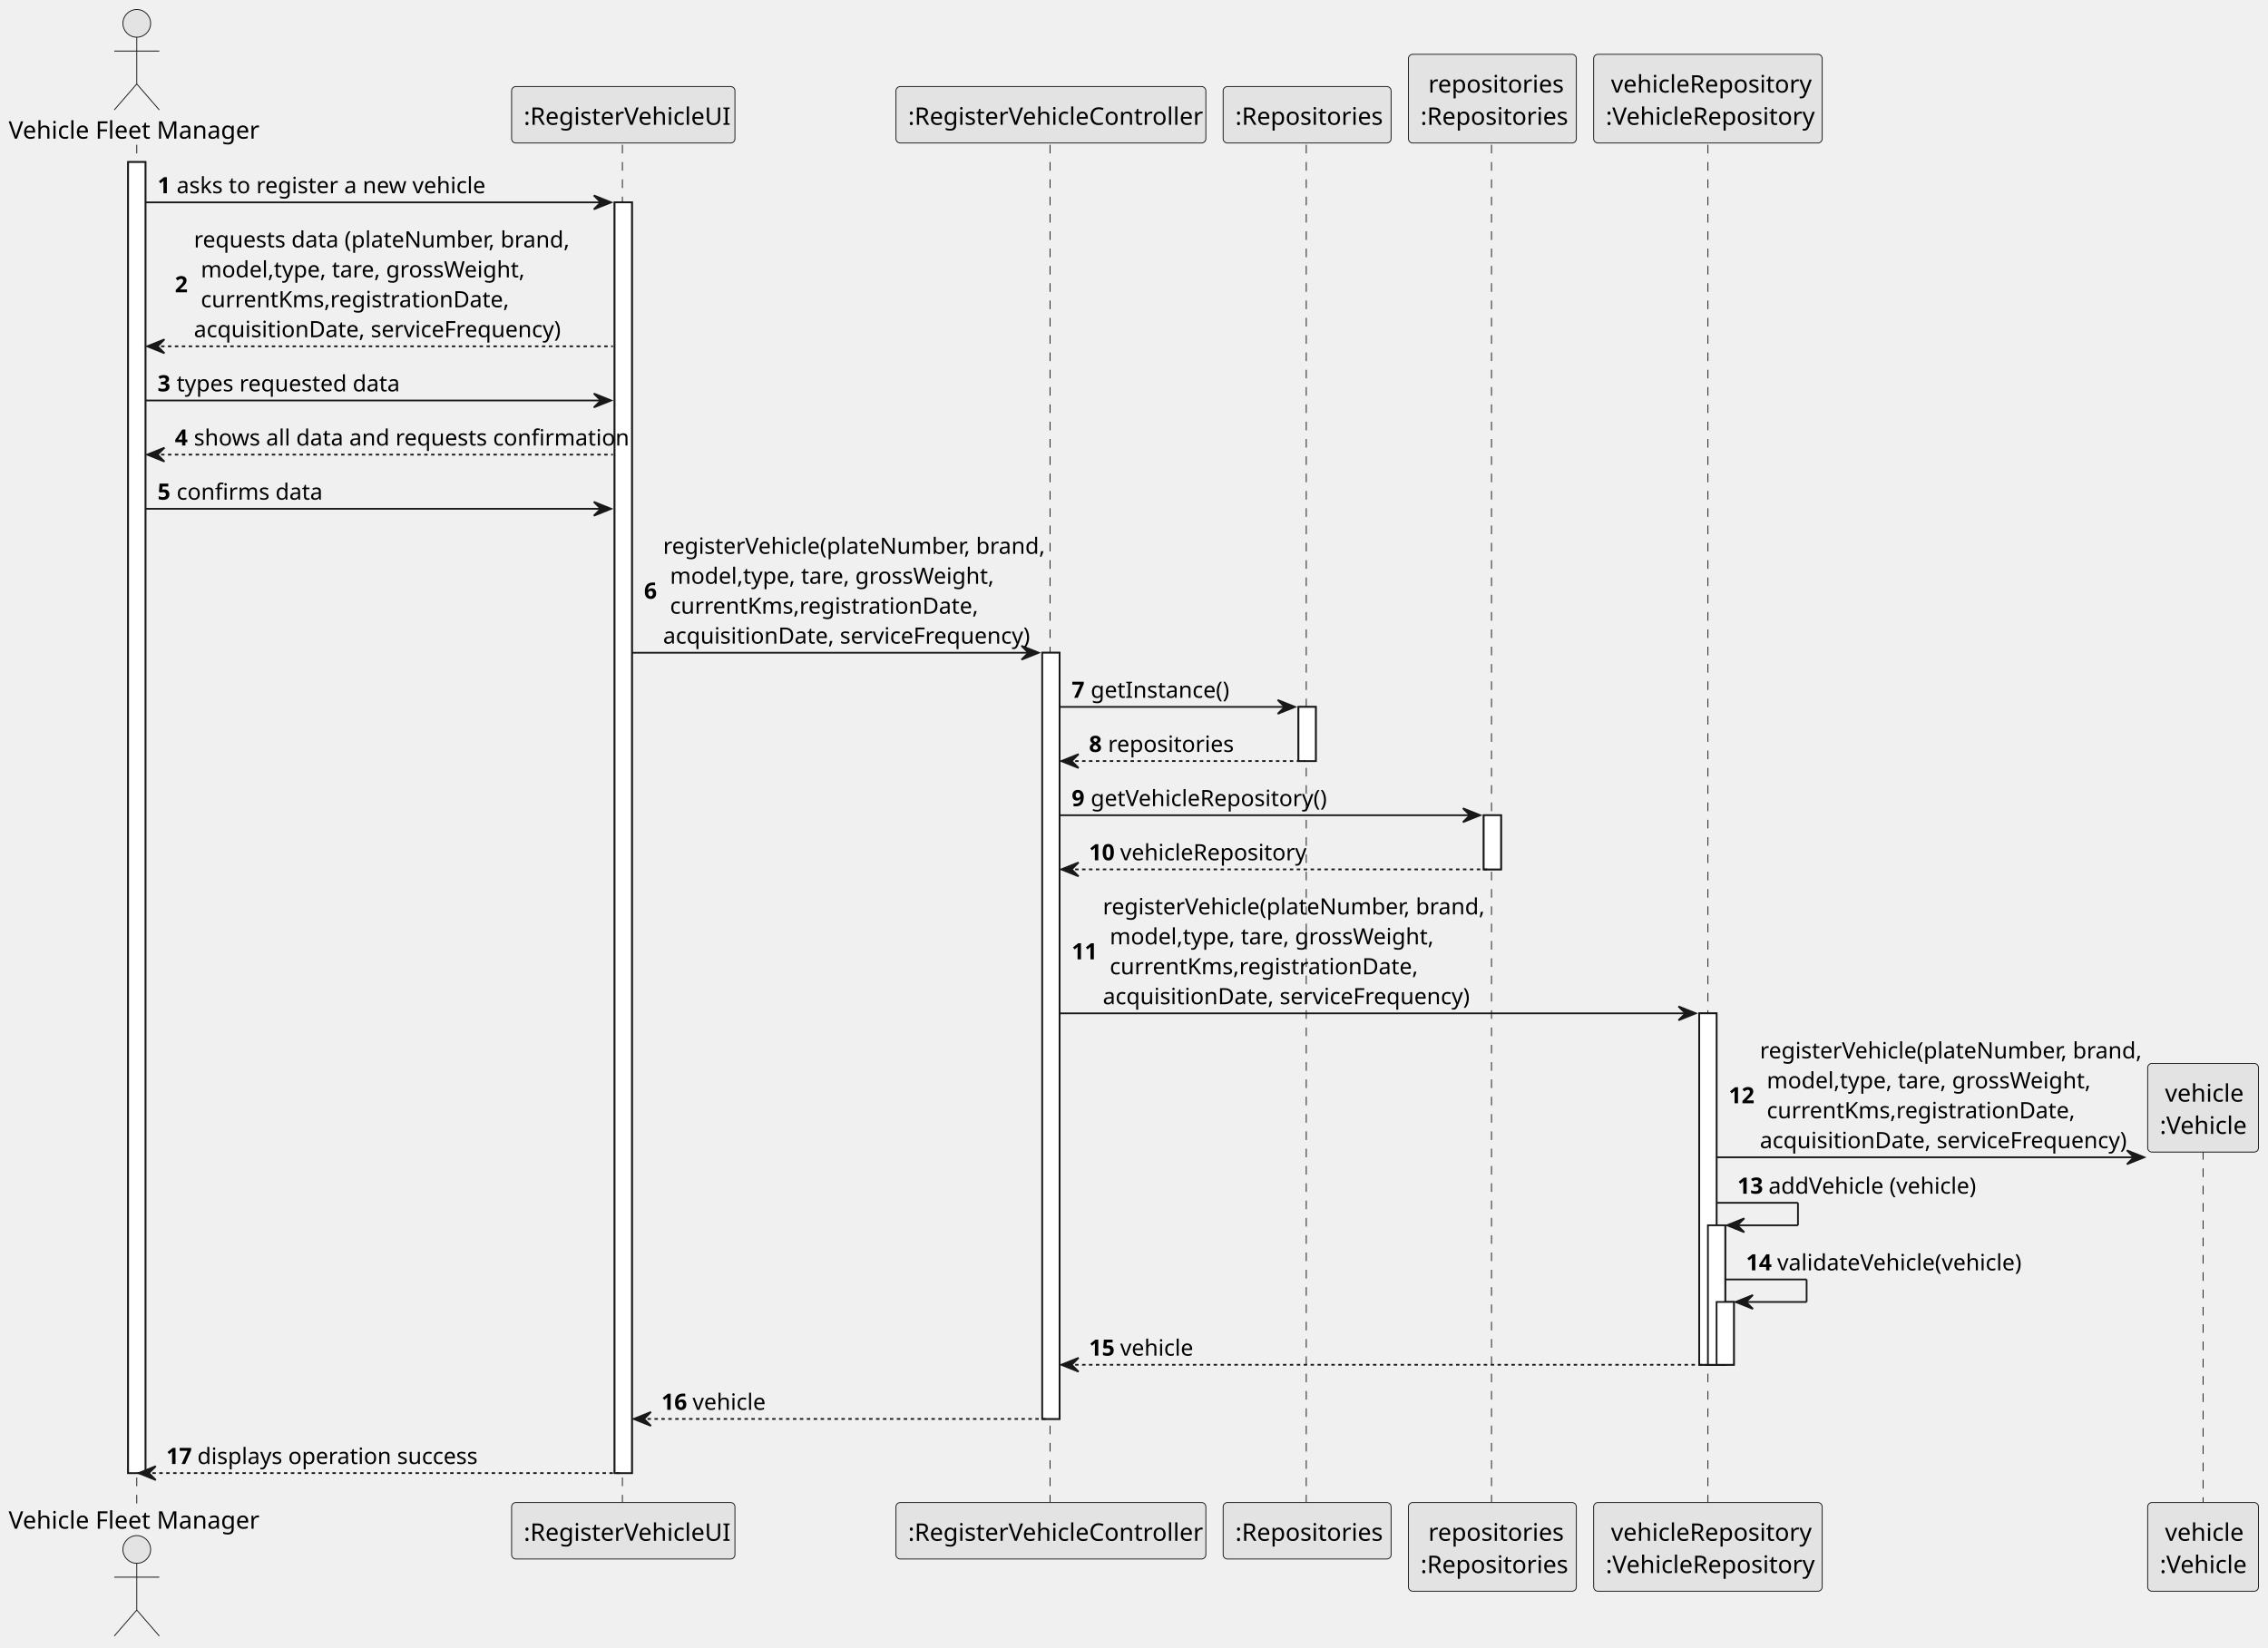
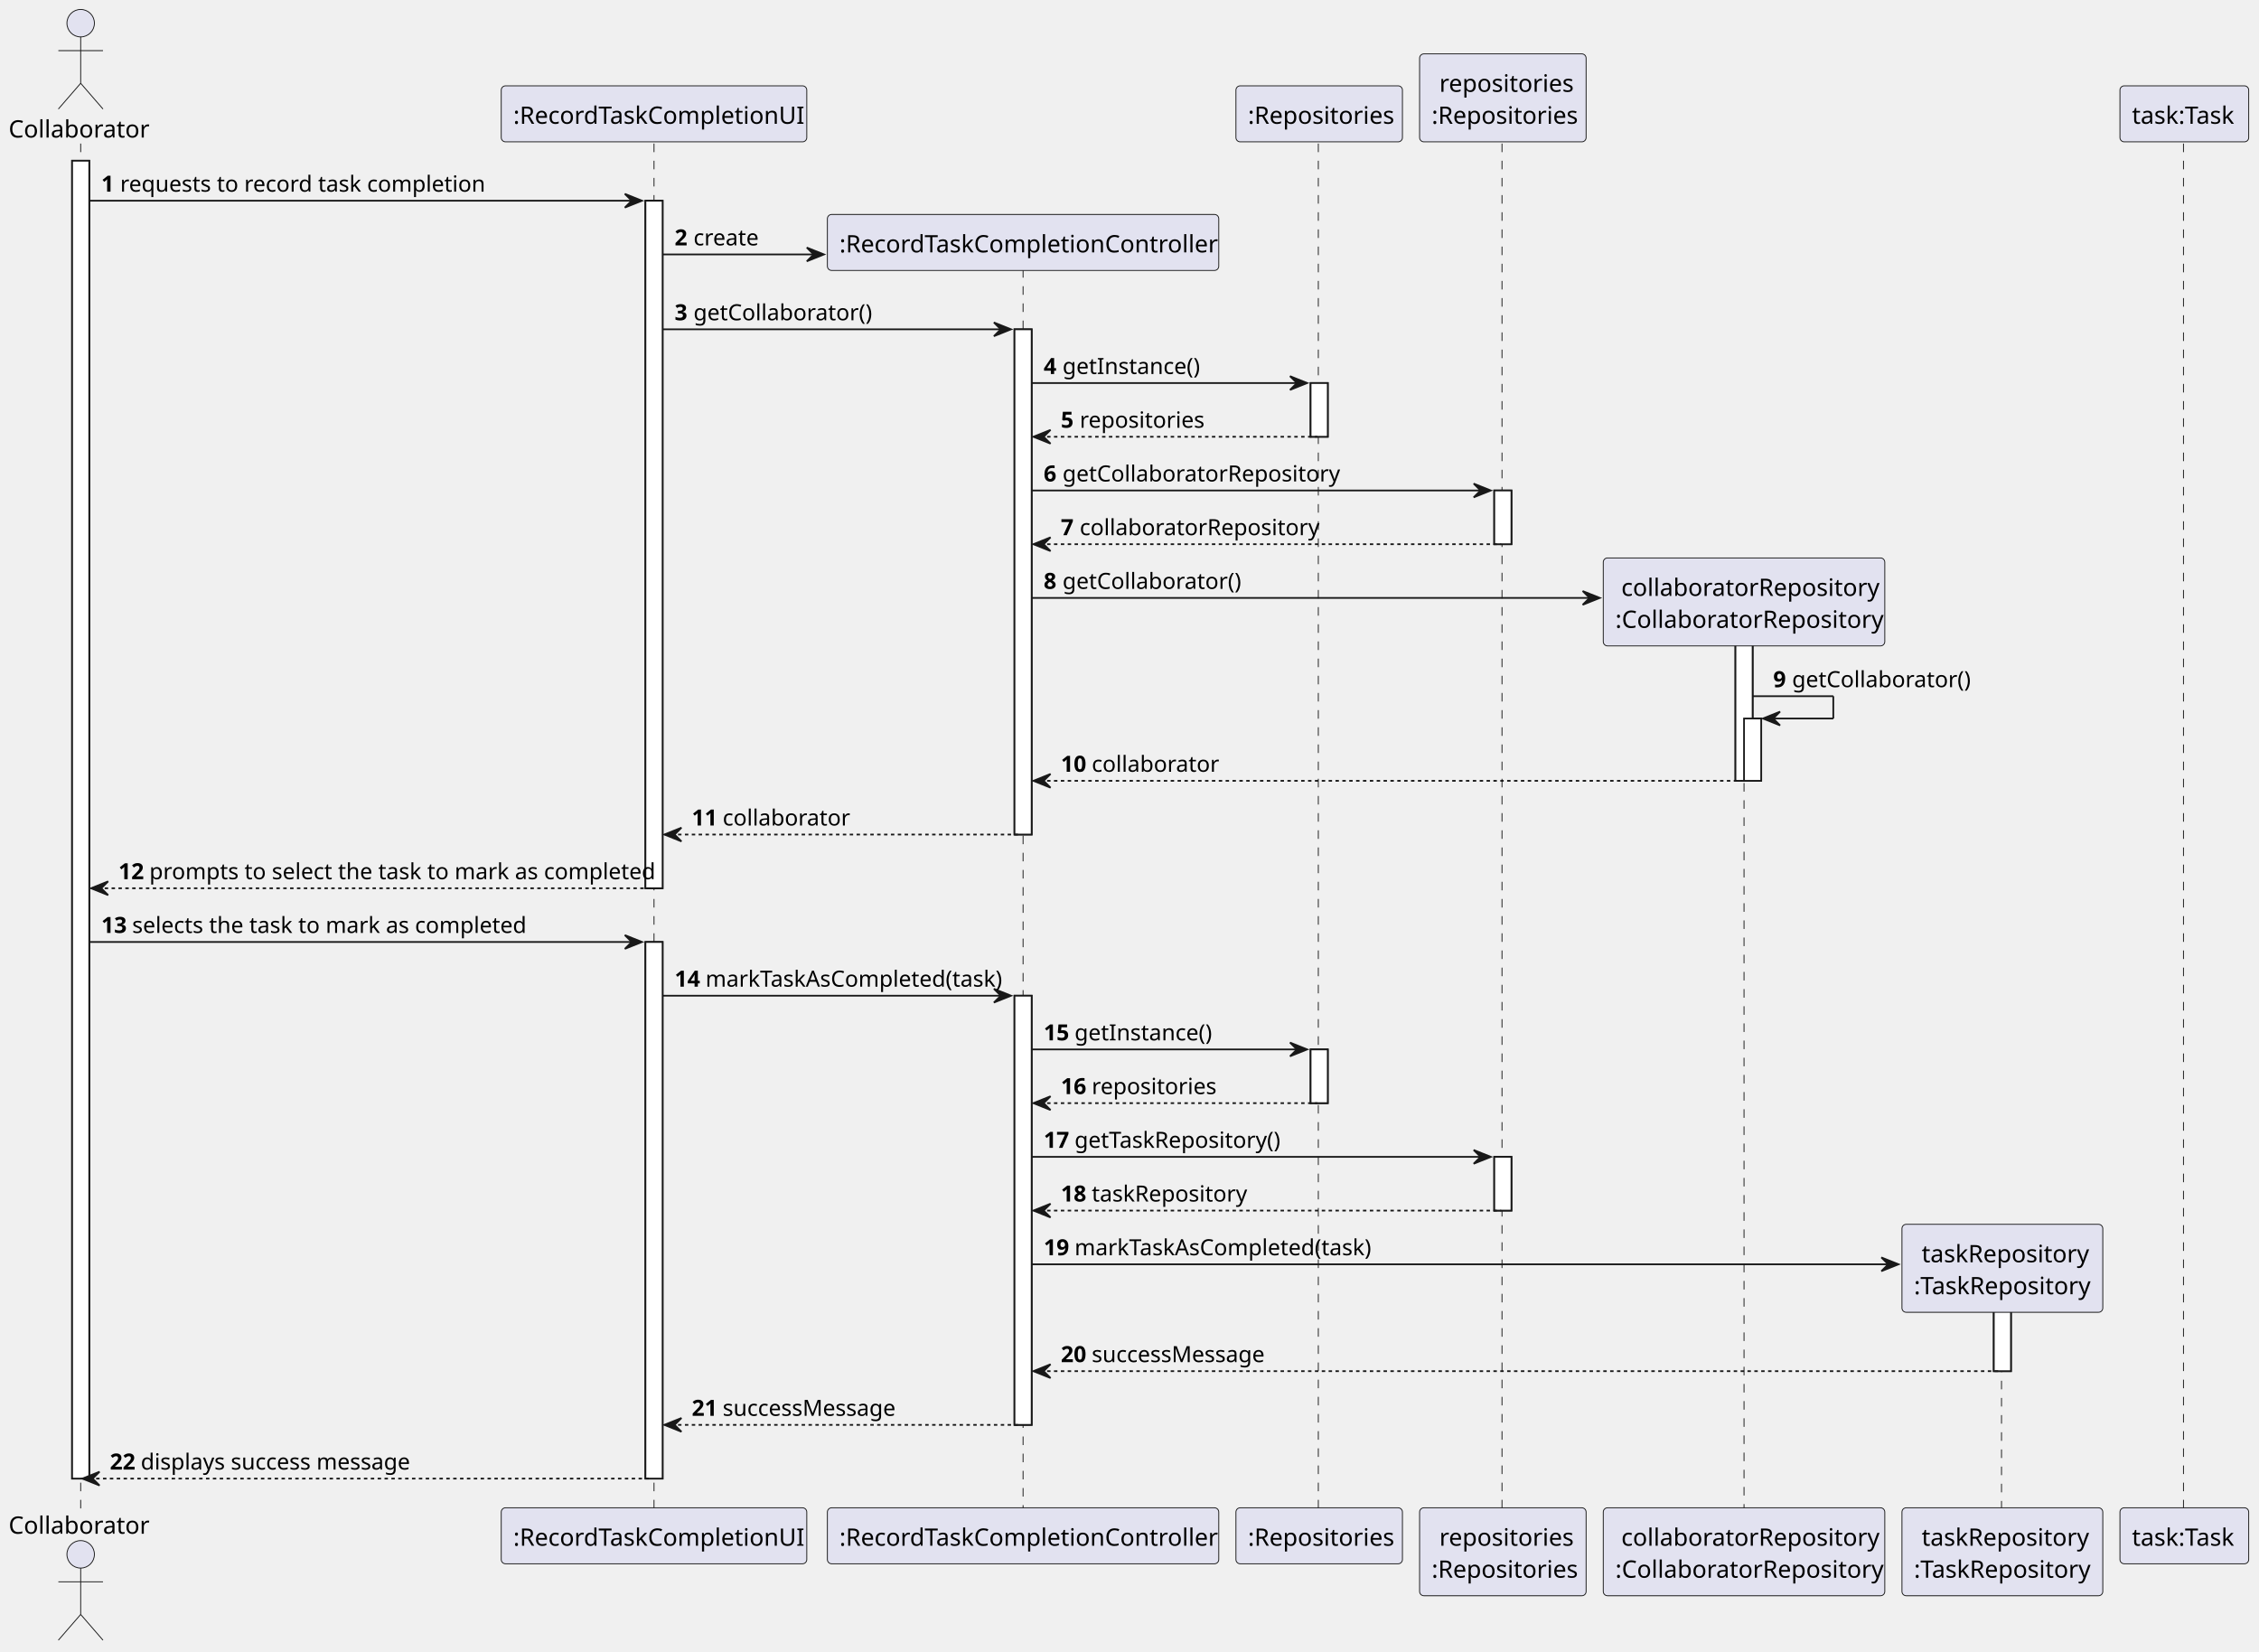
- <svg xmlns="http://www.w3.org/2000/svg" contentStyleType="text/css" height="952px" preserveAspectRatio="none" style="width:1310px;height:952px;background:#FFFFFF;" version="1.1" viewBox="0 0 1310 952" width="1310px" zoomAndPan="magnify">
+ <svg xmlns="http://www.w3.org/2000/svg" contentStyleType="text/css" height="962px" preserveAspectRatio="none" style="width:1316px;height:962px;background:#FFFFFF;" version="1.1" viewBox="0 0 1316 962" width="1316px" zoomAndPan="magnify">
  <defs />
  <g>
-     <rect fill="#FFFFFF" height="757.439" style="stroke:#181818;stroke-width:1.0;" width="10" x="74" y="93.621" />
-     <rect fill="#FFFFFF" height="734.148" style="stroke:#181818;stroke-width:1.0;" width="10" x="355" y="116.912" />
-     <rect fill="#FFFFFF" height="442.656" style="stroke:#181818;stroke-width:1.0;" width="10" x="602" y="377.113" />
-     <rect fill="#FFFFFF" height="31.291" style="stroke:#181818;stroke-width:1.0;" width="10" x="750" y="408.404" />
-     <rect fill="#FFFFFF" height="31.291" style="stroke:#181818;stroke-width:1.0;" width="10" x="857" y="470.986" />
-     <rect fill="#FFFFFF" height="203.037" style="stroke:#181818;stroke-width:1.0;" width="10" x="981.5" y="585.441" />
-     <rect fill="#FFFFFF" height="80.582" style="stroke:#181818;stroke-width:1.0;" width="10" x="986.5" y="707.896" />
-     <rect fill="#FFFFFF" height="36.291" style="stroke:#181818;stroke-width:1.0;" width="10" x="991.5" y="752.188" />
-     <line style="stroke:#181818;stroke-width:0.5;stroke-dasharray:5.0,5.0;" x1="79" x2="79" y1="83.621" y2="869.061" />
-     <line style="stroke:#181818;stroke-width:0.5;stroke-dasharray:5.0,5.0;" x1="359.5" x2="359.5" y1="83.621" y2="869.061" />
-     <line style="stroke:#181818;stroke-width:0.5;stroke-dasharray:5.0,5.0;" x1="606.5" x2="606.5" y1="83.621" y2="869.061" />
-     <line style="stroke:#181818;stroke-width:0.5;stroke-dasharray:5.0,5.0;" x1="754.5" x2="754.5" y1="83.621" y2="869.061" />
-     <line style="stroke:#181818;stroke-width:0.5;stroke-dasharray:5.0,5.0;" x1="861.5" x2="861.5" y1="83.621" y2="869.061" />
-     <line style="stroke:#181818;stroke-width:0.5;stroke-dasharray:5.0,5.0;" x1="986.5" x2="986.5" y1="83.621" y2="869.061" />
-     <line style="stroke:#181818;stroke-width:0.5;stroke-dasharray:5.0,5.0;" x1="1272.5" x2="1272.5" y1="645.023" y2="869.061" />
-     <text fill="#000000" font-family="sans-serif" font-size="14" lengthAdjust="spacing" textLength="142" x="5" y="80.107">Vehicle Fleet Manager</text>
-     <ellipse cx="79" cy="13.5" fill="#E3E3E3" rx="8" ry="8" style="stroke:#181818;stroke-width:0.5;" />
-     <path d="M79,21.5 L79,48.5 M66,29.5 L92,29.5 M79,48.5 L66,63.5 M79,48.5 L92,63.5 " fill="none" style="stroke:#181818;stroke-width:0.5;" />
-     <text fill="#000000" font-family="sans-serif" font-size="14" lengthAdjust="spacing" textLength="142" x="5" y="883.168">Vehicle Fleet Manager</text>
-     <ellipse cx="79" cy="895.182" fill="#E3E3E3" rx="8" ry="8" style="stroke:#181818;stroke-width:0.5;" />
-     <path d="M79,903.182 L79,930.182 M66,911.182 L92,911.182 M79,930.182 L66,945.182 M79,930.182 L92,945.182 " fill="none" style="stroke:#181818;stroke-width:0.5;" />
-     <rect fill="#E3E3E3" height="32.621" rx="2.5" ry="2.5" style="stroke:#181818;stroke-width:0.5;" width="129" x="295.5" y="50" />
-     <text fill="#000000" font-family="sans-serif" font-size="14" lengthAdjust="spacing" textLength="115" x="302.5" y="72.107">:RegisterVehicleUI</text>
-     <rect fill="#E3E3E3" height="32.621" rx="2.5" ry="2.5" style="stroke:#181818;stroke-width:0.5;" width="129" x="295.5" y="868.061" />
-     <text fill="#000000" font-family="sans-serif" font-size="14" lengthAdjust="spacing" textLength="115" x="302.5" y="890.168">:RegisterVehicleUI</text>
-     <rect fill="#E3E3E3" height="32.621" rx="2.5" ry="2.5" style="stroke:#181818;stroke-width:0.5;" width="179" x="517.5" y="50" />
-     <text fill="#000000" font-family="sans-serif" font-size="14" lengthAdjust="spacing" textLength="165" x="524.5" y="72.107">:RegisterVehicleController</text>
-     <rect fill="#E3E3E3" height="32.621" rx="2.5" ry="2.5" style="stroke:#181818;stroke-width:0.5;" width="179" x="517.5" y="868.061" />
-     <text fill="#000000" font-family="sans-serif" font-size="14" lengthAdjust="spacing" textLength="165" x="524.5" y="890.168">:RegisterVehicleController</text>
-     <rect fill="#E3E3E3" height="32.621" rx="2.5" ry="2.5" style="stroke:#181818;stroke-width:0.5;" width="97" x="706.5" y="50" />
-     <text fill="#000000" font-family="sans-serif" font-size="14" lengthAdjust="spacing" textLength="83" x="713.5" y="72.107">:Repositories</text>
-     <rect fill="#E3E3E3" height="32.621" rx="2.5" ry="2.5" style="stroke:#181818;stroke-width:0.5;" width="97" x="706.5" y="868.061" />
-     <text fill="#000000" font-family="sans-serif" font-size="14" lengthAdjust="spacing" textLength="83" x="713.5" y="890.168">:Repositories</text>
-     <rect fill="#E3E3E3" height="51.242" rx="2.5" ry="2.5" style="stroke:#181818;stroke-width:0.5;" width="97" x="813.5" y="31.379" />
-     <text fill="#000000" font-family="sans-serif" font-size="14" lengthAdjust="spacing" textLength="74" x="825" y="53.486">repositories</text>
-     <text fill="#000000" font-family="sans-serif" font-size="14" lengthAdjust="spacing" textLength="83" x="820.5" y="72.107">:Repositories</text>
-     <rect fill="#E3E3E3" height="51.242" rx="2.5" ry="2.5" style="stroke:#181818;stroke-width:0.5;" width="97" x="813.5" y="868.061" />
-     <text fill="#000000" font-family="sans-serif" font-size="14" lengthAdjust="spacing" textLength="74" x="825" y="890.168">repositories</text>
-     <text fill="#000000" font-family="sans-serif" font-size="14" lengthAdjust="spacing" textLength="83" x="820.5" y="908.789">:Repositories</text>
-     <rect fill="#E3E3E3" height="51.242" rx="2.5" ry="2.5" style="stroke:#181818;stroke-width:0.5;" width="132" x="920.5" y="31.379" />
-     <text fill="#000000" font-family="sans-serif" font-size="14" lengthAdjust="spacing" textLength="112" x="930.5" y="53.486">vehicleRepository</text>
-     <text fill="#000000" font-family="sans-serif" font-size="14" lengthAdjust="spacing" textLength="118" x="927.5" y="72.107">:VehicleRepository</text>
-     <rect fill="#E3E3E3" height="51.242" rx="2.5" ry="2.5" style="stroke:#181818;stroke-width:0.5;" width="132" x="920.5" y="868.061" />
-     <text fill="#000000" font-family="sans-serif" font-size="14" lengthAdjust="spacing" textLength="112" x="930.5" y="890.168">vehicleRepository</text>
-     <text fill="#000000" font-family="sans-serif" font-size="14" lengthAdjust="spacing" textLength="118" x="927.5" y="908.789">:VehicleRepository</text>
-     <rect fill="#E3E3E3" height="51.242" rx="2.5" ry="2.5" style="stroke:#181818;stroke-width:0.5;" width="64" x="1240.5" y="868.061" />
-     <text fill="#000000" font-family="sans-serif" font-size="14" lengthAdjust="spacing" textLength="44" x="1250.5" y="890.168">vehicle</text>
-     <text fill="#000000" font-family="sans-serif" font-size="14" lengthAdjust="spacing" textLength="50" x="1247.5" y="908.789">:Vehicle</text>
-     <rect fill="#FFFFFF" height="757.439" style="stroke:#181818;stroke-width:1.0;" width="10" x="74" y="93.621" />
-     <rect fill="#FFFFFF" height="734.148" style="stroke:#181818;stroke-width:1.0;" width="10" x="355" y="116.912" />
-     <rect fill="#FFFFFF" height="442.656" style="stroke:#181818;stroke-width:1.0;" width="10" x="602" y="377.113" />
-     <rect fill="#FFFFFF" height="31.291" style="stroke:#181818;stroke-width:1.0;" width="10" x="750" y="408.404" />
-     <rect fill="#FFFFFF" height="31.291" style="stroke:#181818;stroke-width:1.0;" width="10" x="857" y="470.986" />
-     <rect fill="#FFFFFF" height="203.037" style="stroke:#181818;stroke-width:1.0;" width="10" x="981.5" y="585.441" />
-     <rect fill="#FFFFFF" height="80.582" style="stroke:#181818;stroke-width:1.0;" width="10" x="986.5" y="707.896" />
-     <rect fill="#FFFFFF" height="36.291" style="stroke:#181818;stroke-width:1.0;" width="10" x="991.5" y="752.188" />
-     <polygon fill="#181818" points="343,112.912,353,116.912,343,120.912,347,116.912" style="stroke:#181818;stroke-width:1.0;" />
-     <line style="stroke:#181818;stroke-width:1.0;" x1="84" x2="349" y1="116.912" y2="116.912" />
-     <text fill="#000000" font-family="sans-serif" font-size="13" font-weight="bold" lengthAdjust="spacing" textLength="7" x="91" y="111.649">1</text>
-     <text fill="#000000" font-family="sans-serif" font-size="13" lengthAdjust="spacing" textLength="171" x="102" y="111.649">asks to register a new vehicle</text>
-     <polygon fill="#181818" points="95,196.076,85,200.076,95,204.076,91,200.076" style="stroke:#181818;stroke-width:1.0;" />
-     <line style="stroke:#181818;stroke-width:1.0;stroke-dasharray:2.0,2.0;" x1="89" x2="354" y1="200.076" y2="200.076" />
-     <text fill="#000000" font-family="sans-serif" font-size="13" font-weight="bold" lengthAdjust="spacing" textLength="7" x="101" y="168.877">2</text>
-     <text fill="#000000" font-family="sans-serif" font-size="13" lengthAdjust="spacing" textLength="204" x="112" y="142.94">requests data (plateNumber, brand,</text>
-     <text fill="#000000" font-family="sans-serif" font-size="13" lengthAdjust="spacing" textLength="179" x="116" y="160.231">model,type, tare, grossWeight,</text>
-     <text fill="#000000" font-family="sans-serif" font-size="13" lengthAdjust="spacing" textLength="166" x="116" y="177.523">currentKms,registrationDate,</text>
-     <text fill="#000000" font-family="sans-serif" font-size="13" lengthAdjust="spacing" textLength="202" x="112" y="194.814">acquisitionDate, serviceFrequency)</text>
-     <polygon fill="#181818" points="343,227.367,353,231.367,343,235.367,347,231.367" style="stroke:#181818;stroke-width:1.0;" />
-     <line style="stroke:#181818;stroke-width:1.0;" x1="84" x2="349" y1="231.367" y2="231.367" />
-     <text fill="#000000" font-family="sans-serif" font-size="13" font-weight="bold" lengthAdjust="spacing" textLength="7" x="91" y="226.105">3</text>
-     <text fill="#000000" font-family="sans-serif" font-size="13" lengthAdjust="spacing" textLength="122" x="102" y="226.105">types requested data</text>
-     <polygon fill="#181818" points="95,258.658,85,262.658,95,266.658,91,262.658" style="stroke:#181818;stroke-width:1.0;" />
-     <line style="stroke:#181818;stroke-width:1.0;stroke-dasharray:2.0,2.0;" x1="89" x2="354" y1="262.658" y2="262.658" />
-     <text fill="#000000" font-family="sans-serif" font-size="13" font-weight="bold" lengthAdjust="spacing" textLength="7" x="101" y="257.396">4</text>
-     <text fill="#000000" font-family="sans-serif" font-size="13" lengthAdjust="spacing" textLength="236" x="112" y="257.396">shows all data and requests confirmation</text>
-     <polygon fill="#181818" points="343,289.949,353,293.949,343,297.949,347,293.949" style="stroke:#181818;stroke-width:1.0;" />
-     <line style="stroke:#181818;stroke-width:1.0;" x1="84" x2="349" y1="293.949" y2="293.949" />
-     <text fill="#000000" font-family="sans-serif" font-size="13" font-weight="bold" lengthAdjust="spacing" textLength="7" x="91" y="288.687">5</text>
-     <text fill="#000000" font-family="sans-serif" font-size="13" lengthAdjust="spacing" textLength="78" x="102" y="288.687">confirms data</text>
-     <polygon fill="#181818" points="590,373.113,600,377.113,590,381.113,594,377.113" style="stroke:#181818;stroke-width:1.0;" />
-     <line style="stroke:#181818;stroke-width:1.0;" x1="365" x2="596" y1="377.113" y2="377.113" />
-     <text fill="#000000" font-family="sans-serif" font-size="13" font-weight="bold" lengthAdjust="spacing" textLength="7" x="372" y="345.914">6</text>
-     <text fill="#000000" font-family="sans-serif" font-size="13" lengthAdjust="spacing" textLength="207" x="383" y="319.978">registerVehicle(plateNumber, brand,</text>
-     <text fill="#000000" font-family="sans-serif" font-size="13" lengthAdjust="spacing" textLength="179" x="387" y="337.269">model,type, tare, grossWeight,</text>
-     <text fill="#000000" font-family="sans-serif" font-size="13" lengthAdjust="spacing" textLength="166" x="387" y="354.56">currentKms,registrationDate,</text>
-     <text fill="#000000" font-family="sans-serif" font-size="13" lengthAdjust="spacing" textLength="202" x="383" y="371.851">acquisitionDate, serviceFrequency)</text>
-     <polygon fill="#181818" points="738,404.404,748,408.404,738,412.404,742,408.404" style="stroke:#181818;stroke-width:1.0;" />
-     <line style="stroke:#181818;stroke-width:1.0;" x1="612" x2="744" y1="408.404" y2="408.404" />
-     <text fill="#000000" font-family="sans-serif" font-size="13" font-weight="bold" lengthAdjust="spacing" textLength="7" x="619" y="403.142">7</text>
-     <text fill="#000000" font-family="sans-serif" font-size="13" lengthAdjust="spacing" textLength="75" x="630" y="403.142">getInstance()</text>
-     <polygon fill="#181818" points="623,435.695,613,439.695,623,443.695,619,439.695" style="stroke:#181818;stroke-width:1.0;" />
-     <line style="stroke:#181818;stroke-width:1.0;stroke-dasharray:2.0,2.0;" x1="617" x2="754" y1="439.695" y2="439.695" />
-     <text fill="#000000" font-family="sans-serif" font-size="13" font-weight="bold" lengthAdjust="spacing" textLength="7" x="629" y="434.433">8</text>
-     <text fill="#000000" font-family="sans-serif" font-size="13" lengthAdjust="spacing" textLength="67" x="640" y="434.433">repositories</text>
-     <polygon fill="#181818" points="845,466.986,855,470.986,845,474.986,849,470.986" style="stroke:#181818;stroke-width:1.0;" />
-     <line style="stroke:#181818;stroke-width:1.0;" x1="612" x2="851" y1="470.986" y2="470.986" />
-     <text fill="#000000" font-family="sans-serif" font-size="13" font-weight="bold" lengthAdjust="spacing" textLength="7" x="619" y="465.724">9</text>
-     <text fill="#000000" font-family="sans-serif" font-size="13" lengthAdjust="spacing" textLength="131" x="630" y="465.724">getVehicleRepository()</text>
-     <polygon fill="#181818" points="623,498.277,613,502.277,623,506.277,619,502.277" style="stroke:#181818;stroke-width:1.0;" />
-     <line style="stroke:#181818;stroke-width:1.0;stroke-dasharray:2.0,2.0;" x1="617" x2="861" y1="502.277" y2="502.277" />
-     <text fill="#000000" font-family="sans-serif" font-size="13" font-weight="bold" lengthAdjust="spacing" textLength="14" x="629" y="497.015">10</text>
-     <text fill="#000000" font-family="sans-serif" font-size="13" lengthAdjust="spacing" textLength="101" x="647" y="497.015">vehicleRepository</text>
-     <polygon fill="#181818" points="969.5,581.441,979.5,585.441,969.5,589.441,973.5,585.441" style="stroke:#181818;stroke-width:1.0;" />
-     <line style="stroke:#181818;stroke-width:1.0;" x1="612" x2="975.5" y1="585.441" y2="585.441" />
-     <text fill="#000000" font-family="sans-serif" font-size="13" font-weight="bold" lengthAdjust="spacing" textLength="14" x="619" y="554.242">11</text>
-     <text fill="#000000" font-family="sans-serif" font-size="13" lengthAdjust="spacing" textLength="207" x="637" y="528.306">registerVehicle(plateNumber, brand,</text>
-     <text fill="#000000" font-family="sans-serif" font-size="13" lengthAdjust="spacing" textLength="179" x="641" y="545.597">model,type, tare, grossWeight,</text>
-     <text fill="#000000" font-family="sans-serif" font-size="13" lengthAdjust="spacing" textLength="166" x="641" y="562.888">currentKms,registrationDate,</text>
-     <text fill="#000000" font-family="sans-serif" font-size="13" lengthAdjust="spacing" textLength="202" x="637" y="580.179">acquisitionDate, serviceFrequency)</text>
-     <polygon fill="#181818" points="1228.5,664.606,1238.5,668.606,1228.5,672.606,1232.5,668.606" style="stroke:#181818;stroke-width:1.0;" />
-     <line style="stroke:#181818;stroke-width:1.0;" x1="991.5" x2="1234.5" y1="668.606" y2="668.606" />
-     <text fill="#000000" font-family="sans-serif" font-size="13" font-weight="bold" lengthAdjust="spacing" textLength="14" x="998.5" y="637.406">12</text>
-     <text fill="#000000" font-family="sans-serif" font-size="13" lengthAdjust="spacing" textLength="207" x="1016.5" y="611.47">registerVehicle(plateNumber, brand,</text>
-     <text fill="#000000" font-family="sans-serif" font-size="13" lengthAdjust="spacing" textLength="179" x="1020.5" y="628.761">model,type, tare, grossWeight,</text>
-     <text fill="#000000" font-family="sans-serif" font-size="13" lengthAdjust="spacing" textLength="166" x="1020.5" y="646.052">currentKms,registrationDate,</text>
-     <text fill="#000000" font-family="sans-serif" font-size="13" lengthAdjust="spacing" textLength="202" x="1016.5" y="663.343">acquisitionDate, serviceFrequency)</text>
-     <rect fill="#E3E3E3" height="51.242" rx="2.5" ry="2.5" style="stroke:#181818;stroke-width:0.5;" width="64" x="1240.5" y="614.363" />
-     <text fill="#000000" font-family="sans-serif" font-size="14" lengthAdjust="spacing" textLength="44" x="1250.5" y="636.471">vehicle</text>
-     <text fill="#000000" font-family="sans-serif" font-size="14" lengthAdjust="spacing" textLength="50" x="1247.5" y="655.092">:Vehicle</text>
-     <line style="stroke:#181818;stroke-width:1.0;" x1="991.5" x2="1038.5" y1="694.896" y2="694.896" />
-     <line style="stroke:#181818;stroke-width:1.0;" x1="1038.5" x2="1038.5" y1="694.896" y2="707.896" />
-     <line style="stroke:#181818;stroke-width:1.0;" x1="997.5" x2="1038.5" y1="707.896" y2="707.896" />
-     <polygon fill="#181818" points="1007.5,703.896,997.5,707.896,1007.5,711.896,1003.5,707.896" style="stroke:#181818;stroke-width:1.0;" />
-     <text fill="#000000" font-family="sans-serif" font-size="13" font-weight="bold" lengthAdjust="spacing" textLength="14" x="1003.5" y="689.634">13</text>
-     <text fill="#000000" font-family="sans-serif" font-size="13" lengthAdjust="spacing" textLength="115" x="1021.5" y="689.634">addVehicle (vehicle)</text>
-     <line style="stroke:#181818;stroke-width:1.0;" x1="996.5" x2="1043.5" y1="739.188" y2="739.188" />
-     <line style="stroke:#181818;stroke-width:1.0;" x1="1043.5" x2="1043.5" y1="739.188" y2="752.188" />
-     <line style="stroke:#181818;stroke-width:1.0;" x1="1002.5" x2="1043.5" y1="752.188" y2="752.188" />
-     <polygon fill="#181818" points="1012.5,748.188,1002.5,752.188,1012.5,756.188,1008.5,752.188" style="stroke:#181818;stroke-width:1.0;" />
-     <text fill="#000000" font-family="sans-serif" font-size="13" font-weight="bold" lengthAdjust="spacing" textLength="14" x="1008.5" y="733.925">14</text>
-     <text fill="#000000" font-family="sans-serif" font-size="13" lengthAdjust="spacing" textLength="133" x="1026.5" y="733.925">validateVehicle(vehicle)</text>
-     <polygon fill="#181818" points="623,784.479,613,788.479,623,792.479,619,788.479" style="stroke:#181818;stroke-width:1.0;" />
-     <line style="stroke:#181818;stroke-width:1.0;stroke-dasharray:2.0,2.0;" x1="617" x2="985.5" y1="788.479" y2="788.479" />
-     <text fill="#000000" font-family="sans-serif" font-size="13" font-weight="bold" lengthAdjust="spacing" textLength="14" x="629" y="783.216">15</text>
-     <text fill="#000000" font-family="sans-serif" font-size="13" lengthAdjust="spacing" textLength="39" x="647" y="783.216">vehicle</text>
-     <polygon fill="#181818" points="376,815.769,366,819.769,376,823.769,372,819.769" style="stroke:#181818;stroke-width:1.0;" />
-     <line style="stroke:#181818;stroke-width:1.0;stroke-dasharray:2.0,2.0;" x1="370" x2="606" y1="819.769" y2="819.769" />
-     <text fill="#000000" font-family="sans-serif" font-size="13" font-weight="bold" lengthAdjust="spacing" textLength="14" x="382" y="814.507">16</text>
-     <text fill="#000000" font-family="sans-serif" font-size="13" lengthAdjust="spacing" textLength="39" x="400" y="814.507">vehicle</text>
-     <polygon fill="#181818" points="90,847.061,80,851.061,90,855.061,86,851.061" style="stroke:#181818;stroke-width:1.0;" />
-     <line style="stroke:#181818;stroke-width:1.0;stroke-dasharray:2.0,2.0;" x1="84" x2="359" y1="851.061" y2="851.061" />
-     <text fill="#000000" font-family="sans-serif" font-size="13" font-weight="bold" lengthAdjust="spacing" textLength="14" x="96" y="845.798">17</text>
-     <text fill="#000000" font-family="sans-serif" font-size="13" lengthAdjust="spacing" textLength="158" x="114" y="845.798">displays operation success</text>
+     <rect fill="#FFFFFF" height="767.635" style="stroke:#181818;stroke-width:1.0;" width="10" x="42" y="93.621" />
+     <rect fill="#FFFFFF" height="400.482" style="stroke:#181818;stroke-width:1.0;" width="10" x="376" y="116.912" />
+     <rect fill="#FFFFFF" height="312.57" style="stroke:#181818;stroke-width:1.0;" width="10" x="376" y="548.686" />
+     <rect fill="#FFFFFF" height="294.279" style="stroke:#181818;stroke-width:1.0;" width="10" x="591" y="191.824" />
+     <rect fill="#FFFFFF" height="249.988" style="stroke:#181818;stroke-width:1.0;" width="10" x="591" y="579.977" />
+     <rect fill="#FFFFFF" height="31.291" style="stroke:#181818;stroke-width:1.0;" width="10" x="763.5" y="223.115" />
+     <rect fill="#FFFFFF" height="31.291" style="stroke:#181818;stroke-width:1.0;" width="10" x="763.5" y="611.268" />
+     <rect fill="#FFFFFF" height="31.291" style="stroke:#181818;stroke-width:1.0;" width="10" x="870.5" y="285.697" />
+     <rect fill="#FFFFFF" height="31.291" style="stroke:#181818;stroke-width:1.0;" width="10" x="870.5" y="673.85" />
+     <rect fill="#FFFFFF" height="96.533" style="stroke:#181818;stroke-width:1.0;" width="10" x="1011" y="358.279" />
+     <rect fill="#FFFFFF" height="36.291" style="stroke:#181818;stroke-width:1.0;" width="10" x="1016" y="418.522" />
+     <rect fill="#FFFFFF" height="52.242" style="stroke:#181818;stroke-width:1.0;" width="10" x="1161.5" y="746.432" />
+     <line style="stroke:#181818;stroke-width:0.5;stroke-dasharray:5.0,5.0;" x1="47" x2="47" y1="83.621" y2="879.256" />
+     <line style="stroke:#181818;stroke-width:0.5;stroke-dasharray:5.0,5.0;" x1="381" x2="381" y1="83.621" y2="879.256" />
+     <line style="stroke:#181818;stroke-width:0.5;stroke-dasharray:5.0,5.0;" x1="596" x2="596" y1="156.723" y2="879.256" />
+     <line style="stroke:#181818;stroke-width:0.5;stroke-dasharray:5.0,5.0;" x1="768" x2="768" y1="83.621" y2="879.256" />
+     <line style="stroke:#181818;stroke-width:0.5;stroke-dasharray:5.0,5.0;" x1="875" x2="875" y1="83.621" y2="879.256" />
+     <line style="stroke:#181818;stroke-width:0.5;stroke-dasharray:5.0,5.0;" x1="1016" x2="1016" y1="366.109" y2="879.256" />
+     <line style="stroke:#181818;stroke-width:0.5;stroke-dasharray:5.0,5.0;" x1="1166" x2="1166" y1="754.262" y2="879.256" />
+     <line style="stroke:#181818;stroke-width:0.5;stroke-dasharray:5.0,5.0;" x1="1272" x2="1272" y1="83.621" y2="879.256" />
+     <text fill="#000000" font-family="sans-serif" font-size="14" lengthAdjust="spacing" textLength="78" x="5" y="80.107">Collaborator</text>
+     <ellipse cx="47" cy="13.5" fill="#E2E2F0" rx="8" ry="8" style="stroke:#181818;stroke-width:0.5;" />
+     <path d="M47,21.5 L47,48.5 M34,29.5 L60,29.5 M47,48.5 L34,63.5 M47,48.5 L60,63.5 " fill="none" style="stroke:#181818;stroke-width:0.5;" />
+     <text fill="#000000" font-family="sans-serif" font-size="14" lengthAdjust="spacing" textLength="78" x="5" y="893.363">Collaborator</text>
+     <ellipse cx="47" cy="905.377" fill="#E2E2F0" rx="8" ry="8" style="stroke:#181818;stroke-width:0.5;" />
+     <path d="M47,913.377 L47,940.377 M34,921.377 L60,921.377 M47,940.377 L34,955.377 M47,940.377 L60,955.377 " fill="none" style="stroke:#181818;stroke-width:0.5;" />
+     <rect fill="#E2E2F0" height="32.621" rx="2.5" ry="2.5" style="stroke:#181818;stroke-width:0.5;" width="178" x="292" y="50" />
+     <text fill="#000000" font-family="sans-serif" font-size="14" lengthAdjust="spacing" textLength="164" x="299" y="72.107">:RecordTaskCompletionUI</text>
+     <rect fill="#E2E2F0" height="32.621" rx="2.5" ry="2.5" style="stroke:#181818;stroke-width:0.5;" width="178" x="292" y="878.256" />
+     <text fill="#000000" font-family="sans-serif" font-size="14" lengthAdjust="spacing" textLength="164" x="299" y="900.363">:RecordTaskCompletionUI</text>
+     <rect fill="#E2E2F0" height="32.621" rx="2.5" ry="2.5" style="stroke:#181818;stroke-width:0.5;" width="228" x="482" y="878.256" />
+     <text fill="#000000" font-family="sans-serif" font-size="14" lengthAdjust="spacing" textLength="214" x="489" y="900.363">:RecordTaskCompletionController</text>
+     <rect fill="#E2E2F0" height="32.621" rx="2.5" ry="2.5" style="stroke:#181818;stroke-width:0.5;" width="97" x="720" y="50" />
+     <text fill="#000000" font-family="sans-serif" font-size="14" lengthAdjust="spacing" textLength="83" x="727" y="72.107">:Repositories</text>
+     <rect fill="#E2E2F0" height="32.621" rx="2.5" ry="2.5" style="stroke:#181818;stroke-width:0.5;" width="97" x="720" y="878.256" />
+     <text fill="#000000" font-family="sans-serif" font-size="14" lengthAdjust="spacing" textLength="83" x="727" y="900.363">:Repositories</text>
+     <rect fill="#E2E2F0" height="51.242" rx="2.5" ry="2.5" style="stroke:#181818;stroke-width:0.5;" width="97" x="827" y="31.379" />
+     <text fill="#000000" font-family="sans-serif" font-size="14" lengthAdjust="spacing" textLength="74" x="838.5" y="53.486">repositories</text>
+     <text fill="#000000" font-family="sans-serif" font-size="14" lengthAdjust="spacing" textLength="83" x="834" y="72.107">:Repositories</text>
+     <rect fill="#E2E2F0" height="51.242" rx="2.5" ry="2.5" style="stroke:#181818;stroke-width:0.5;" width="97" x="827" y="878.256" />
+     <text fill="#000000" font-family="sans-serif" font-size="14" lengthAdjust="spacing" textLength="74" x="838.5" y="900.363">repositories</text>
+     <text fill="#000000" font-family="sans-serif" font-size="14" lengthAdjust="spacing" textLength="83" x="834" y="918.984">:Repositories</text>
+     <rect fill="#E2E2F0" height="51.242" rx="2.5" ry="2.5" style="stroke:#181818;stroke-width:0.5;" width="164" x="934" y="878.256" />
+     <text fill="#000000" font-family="sans-serif" font-size="14" lengthAdjust="spacing" textLength="143" x="944.5" y="900.363">collaboratorRepository</text>
+     <text fill="#000000" font-family="sans-serif" font-size="14" lengthAdjust="spacing" textLength="150" x="941" y="918.984">:CollaboratorRepository</text>
+     <rect fill="#E2E2F0" height="51.242" rx="2.5" ry="2.5" style="stroke:#181818;stroke-width:0.5;" width="117" x="1108" y="878.256" />
+     <text fill="#000000" font-family="sans-serif" font-size="14" lengthAdjust="spacing" textLength="94" x="1119.5" y="900.363">taskRepository</text>
+     <text fill="#000000" font-family="sans-serif" font-size="14" lengthAdjust="spacing" textLength="103" x="1115" y="918.984">:TaskRepository</text>
+     <rect fill="#E2E2F0" height="32.621" rx="2.5" ry="2.5" style="stroke:#181818;stroke-width:0.5;" width="75" x="1235" y="50" />
+     <text fill="#000000" font-family="sans-serif" font-size="14" lengthAdjust="spacing" textLength="61" x="1242" y="72.107">task:Task</text>
+     <rect fill="#E2E2F0" height="32.621" rx="2.5" ry="2.5" style="stroke:#181818;stroke-width:0.5;" width="75" x="1235" y="878.256" />
+     <text fill="#000000" font-family="sans-serif" font-size="14" lengthAdjust="spacing" textLength="61" x="1242" y="900.363">task:Task</text>
+     <rect fill="#FFFFFF" height="767.635" style="stroke:#181818;stroke-width:1.0;" width="10" x="42" y="93.621" />
+     <rect fill="#FFFFFF" height="400.482" style="stroke:#181818;stroke-width:1.0;" width="10" x="376" y="116.912" />
+     <rect fill="#FFFFFF" height="312.57" style="stroke:#181818;stroke-width:1.0;" width="10" x="376" y="548.686" />
+     <rect fill="#FFFFFF" height="294.279" style="stroke:#181818;stroke-width:1.0;" width="10" x="591" y="191.824" />
+     <rect fill="#FFFFFF" height="249.988" style="stroke:#181818;stroke-width:1.0;" width="10" x="591" y="579.977" />
+     <rect fill="#FFFFFF" height="31.291" style="stroke:#181818;stroke-width:1.0;" width="10" x="763.5" y="223.115" />
+     <rect fill="#FFFFFF" height="31.291" style="stroke:#181818;stroke-width:1.0;" width="10" x="763.5" y="611.268" />
+     <rect fill="#FFFFFF" height="31.291" style="stroke:#181818;stroke-width:1.0;" width="10" x="870.5" y="285.697" />
+     <rect fill="#FFFFFF" height="31.291" style="stroke:#181818;stroke-width:1.0;" width="10" x="870.5" y="673.85" />
+     <rect fill="#FFFFFF" height="96.533" style="stroke:#181818;stroke-width:1.0;" width="10" x="1011" y="358.279" />
+     <rect fill="#FFFFFF" height="36.291" style="stroke:#181818;stroke-width:1.0;" width="10" x="1016" y="418.522" />
+     <rect fill="#FFFFFF" height="52.242" style="stroke:#181818;stroke-width:1.0;" width="10" x="1161.5" y="746.432" />
+     <polygon fill="#181818" points="364,112.912,374,116.912,364,120.912,368,116.912" style="stroke:#181818;stroke-width:1.0;" />
+     <line style="stroke:#181818;stroke-width:1.0;" x1="52" x2="370" y1="116.912" y2="116.912" />
+     <text fill="#000000" font-family="sans-serif" font-size="13" font-weight="bold" lengthAdjust="spacing" textLength="7" x="59" y="111.649">1</text>
+     <text fill="#000000" font-family="sans-serif" font-size="13" lengthAdjust="spacing" textLength="201" x="70" y="111.649">requests to record task completion</text>
+     <polygon fill="#181818" points="470,144.203,480,148.203,470,152.203,474,148.203" style="stroke:#181818;stroke-width:1.0;" />
+     <line style="stroke:#181818;stroke-width:1.0;" x1="386" x2="476" y1="148.203" y2="148.203" />
+     <text fill="#000000" font-family="sans-serif" font-size="13" font-weight="bold" lengthAdjust="spacing" textLength="7" x="393" y="142.94">2</text>
+     <text fill="#000000" font-family="sans-serif" font-size="13" lengthAdjust="spacing" textLength="36" x="404" y="142.94">create</text>
+     <rect fill="#E2E2F0" height="32.621" rx="2.5" ry="2.5" style="stroke:#181818;stroke-width:0.5;" width="228" x="482" y="124.912" />
+     <text fill="#000000" font-family="sans-serif" font-size="14" lengthAdjust="spacing" textLength="214" x="489" y="147.019">:RecordTaskCompletionController</text>
+     <polygon fill="#181818" points="579,187.824,589,191.824,579,195.824,583,191.824" style="stroke:#181818;stroke-width:1.0;" />
+     <line style="stroke:#181818;stroke-width:1.0;" x1="386" x2="585" y1="191.824" y2="191.824" />
+     <text fill="#000000" font-family="sans-serif" font-size="13" font-weight="bold" lengthAdjust="spacing" textLength="7" x="393" y="186.561">3</text>
+     <text fill="#000000" font-family="sans-serif" font-size="13" lengthAdjust="spacing" textLength="95" x="404" y="186.561">getCollaborator()</text>
+     <polygon fill="#181818" points="751.5,219.115,761.5,223.115,751.5,227.115,755.5,223.115" style="stroke:#181818;stroke-width:1.0;" />
+     <line style="stroke:#181818;stroke-width:1.0;" x1="601" x2="757.5" y1="223.115" y2="223.115" />
+     <text fill="#000000" font-family="sans-serif" font-size="13" font-weight="bold" lengthAdjust="spacing" textLength="7" x="608" y="217.852">4</text>
+     <text fill="#000000" font-family="sans-serif" font-size="13" lengthAdjust="spacing" textLength="75" x="619" y="217.852">getInstance()</text>
+     <polygon fill="#181818" points="612,250.406,602,254.406,612,258.406,608,254.406" style="stroke:#181818;stroke-width:1.0;" />
+     <line style="stroke:#181818;stroke-width:1.0;stroke-dasharray:2.0,2.0;" x1="606" x2="767.5" y1="254.406" y2="254.406" />
+     <text fill="#000000" font-family="sans-serif" font-size="13" font-weight="bold" lengthAdjust="spacing" textLength="7" x="618" y="249.144">5</text>
+     <text fill="#000000" font-family="sans-serif" font-size="13" lengthAdjust="spacing" textLength="67" x="629" y="249.144">repositories</text>
+     <polygon fill="#181818" points="858.5,281.697,868.5,285.697,858.5,289.697,862.5,285.697" style="stroke:#181818;stroke-width:1.0;" />
+     <line style="stroke:#181818;stroke-width:1.0;" x1="601" x2="864.5" y1="285.697" y2="285.697" />
+     <text fill="#000000" font-family="sans-serif" font-size="13" font-weight="bold" lengthAdjust="spacing" textLength="7" x="608" y="280.435">6</text>
+     <text fill="#000000" font-family="sans-serif" font-size="13" lengthAdjust="spacing" textLength="149" x="619" y="280.435">getCollaboratorRepository</text>
+     <polygon fill="#181818" points="612,312.988,602,316.988,612,320.988,608,316.988" style="stroke:#181818;stroke-width:1.0;" />
+     <line style="stroke:#181818;stroke-width:1.0;stroke-dasharray:2.0,2.0;" x1="606" x2="874.5" y1="316.988" y2="316.988" />
+     <text fill="#000000" font-family="sans-serif" font-size="13" font-weight="bold" lengthAdjust="spacing" textLength="7" x="618" y="311.726">7</text>
+     <text fill="#000000" font-family="sans-serif" font-size="13" lengthAdjust="spacing" textLength="129" x="629" y="311.726">collaboratorRepository</text>
+     <polygon fill="#181818" points="922,344.279,932,348.279,922,352.279,926,348.279" style="stroke:#181818;stroke-width:1.0;" />
+     <line style="stroke:#181818;stroke-width:1.0;" x1="601" x2="928" y1="348.279" y2="348.279" />
+     <text fill="#000000" font-family="sans-serif" font-size="13" font-weight="bold" lengthAdjust="spacing" textLength="7" x="608" y="343.017">8</text>
+     <text fill="#000000" font-family="sans-serif" font-size="13" lengthAdjust="spacing" textLength="95" x="619" y="343.017">getCollaborator()</text>
+     <rect fill="#E2E2F0" height="51.242" rx="2.5" ry="2.5" style="stroke:#181818;stroke-width:0.5;" width="164" x="934" y="324.988" />
+     <text fill="#000000" font-family="sans-serif" font-size="14" lengthAdjust="spacing" textLength="143" x="944.5" y="347.096">collaboratorRepository</text>
+     <text fill="#000000" font-family="sans-serif" font-size="14" lengthAdjust="spacing" textLength="150" x="941" y="365.717">:CollaboratorRepository</text>
+     <line style="stroke:#181818;stroke-width:1.0;" x1="1021" x2="1068" y1="405.522" y2="405.522" />
+     <line style="stroke:#181818;stroke-width:1.0;" x1="1068" x2="1068" y1="405.522" y2="418.522" />
+     <line style="stroke:#181818;stroke-width:1.0;" x1="1027" x2="1068" y1="418.522" y2="418.522" />
+     <polygon fill="#181818" points="1037,414.522,1027,418.522,1037,422.522,1033,418.522" style="stroke:#181818;stroke-width:1.0;" />
+     <text fill="#000000" font-family="sans-serif" font-size="13" font-weight="bold" lengthAdjust="spacing" textLength="7" x="1033" y="400.259">9</text>
+     <text fill="#000000" font-family="sans-serif" font-size="13" lengthAdjust="spacing" textLength="95" x="1044" y="400.259">getCollaborator()</text>
+     <polygon fill="#181818" points="612,450.812,602,454.812,612,458.812,608,454.812" style="stroke:#181818;stroke-width:1.0;" />
+     <line style="stroke:#181818;stroke-width:1.0;stroke-dasharray:2.0,2.0;" x1="606" x2="1015" y1="454.812" y2="454.812" />
+     <text fill="#000000" font-family="sans-serif" font-size="13" font-weight="bold" lengthAdjust="spacing" textLength="14" x="618" y="449.55">10</text>
+     <text fill="#000000" font-family="sans-serif" font-size="13" lengthAdjust="spacing" textLength="67" x="636" y="449.55">collaborator</text>
+     <polygon fill="#181818" points="397,482.103,387,486.103,397,490.103,393,486.103" style="stroke:#181818;stroke-width:1.0;" />
+     <line style="stroke:#181818;stroke-width:1.0;stroke-dasharray:2.0,2.0;" x1="391" x2="595" y1="486.103" y2="486.103" />
+     <text fill="#000000" font-family="sans-serif" font-size="13" font-weight="bold" lengthAdjust="spacing" textLength="14" x="403" y="480.841">11</text>
+     <text fill="#000000" font-family="sans-serif" font-size="13" lengthAdjust="spacing" textLength="67" x="421" y="480.841">collaborator</text>
+     <polygon fill="#181818" points="63,513.394,53,517.394,63,521.394,59,517.394" style="stroke:#181818;stroke-width:1.0;" />
+     <line style="stroke:#181818;stroke-width:1.0;stroke-dasharray:2.0,2.0;" x1="57" x2="380" y1="517.394" y2="517.394" />
+     <text fill="#000000" font-family="sans-serif" font-size="13" font-weight="bold" lengthAdjust="spacing" textLength="14" x="69" y="512.132">12</text>
+     <text fill="#000000" font-family="sans-serif" font-size="13" lengthAdjust="spacing" textLength="282" x="87" y="512.132">prompts to select the task to mark as completed</text>
+     <polygon fill="#181818" points="364,544.686,374,548.686,364,552.686,368,548.686" style="stroke:#181818;stroke-width:1.0;" />
+     <line style="stroke:#181818;stroke-width:1.0;" x1="52" x2="370" y1="548.686" y2="548.686" />
+     <text fill="#000000" font-family="sans-serif" font-size="13" font-weight="bold" lengthAdjust="spacing" textLength="14" x="59" y="543.423">13</text>
+     <text fill="#000000" font-family="sans-serif" font-size="13" lengthAdjust="spacing" textLength="223" x="77" y="543.423">selects the task to mark as completed</text>
+     <polygon fill="#181818" points="579,575.977,589,579.977,579,583.977,583,579.977" style="stroke:#181818;stroke-width:1.0;" />
+     <line style="stroke:#181818;stroke-width:1.0;" x1="386" x2="585" y1="579.977" y2="579.977" />
+     <text fill="#000000" font-family="sans-serif" font-size="13" font-weight="bold" lengthAdjust="spacing" textLength="14" x="393" y="574.714">14</text>
+     <text fill="#000000" font-family="sans-serif" font-size="13" lengthAdjust="spacing" textLength="168" x="411" y="574.714">markTaskAsCompleted(task)</text>
+     <polygon fill="#181818" points="751.5,607.268,761.5,611.268,751.5,615.268,755.5,611.268" style="stroke:#181818;stroke-width:1.0;" />
+     <line style="stroke:#181818;stroke-width:1.0;" x1="601" x2="757.5" y1="611.268" y2="611.268" />
+     <text fill="#000000" font-family="sans-serif" font-size="13" font-weight="bold" lengthAdjust="spacing" textLength="14" x="608" y="606.005">15</text>
+     <text fill="#000000" font-family="sans-serif" font-size="13" lengthAdjust="spacing" textLength="75" x="626" y="606.005">getInstance()</text>
+     <polygon fill="#181818" points="612,638.559,602,642.559,612,646.559,608,642.559" style="stroke:#181818;stroke-width:1.0;" />
+     <line style="stroke:#181818;stroke-width:1.0;stroke-dasharray:2.0,2.0;" x1="606" x2="767.5" y1="642.559" y2="642.559" />
+     <text fill="#000000" font-family="sans-serif" font-size="13" font-weight="bold" lengthAdjust="spacing" textLength="14" x="618" y="637.296">16</text>
+     <text fill="#000000" font-family="sans-serif" font-size="13" lengthAdjust="spacing" textLength="67" x="636" y="637.296">repositories</text>
+     <polygon fill="#181818" points="858.5,669.85,868.5,673.85,858.5,677.85,862.5,673.85" style="stroke:#181818;stroke-width:1.0;" />
+     <line style="stroke:#181818;stroke-width:1.0;" x1="601" x2="864.5" y1="673.85" y2="673.85" />
+     <text fill="#000000" font-family="sans-serif" font-size="13" font-weight="bold" lengthAdjust="spacing" textLength="14" x="608" y="668.587">17</text>
+     <text fill="#000000" font-family="sans-serif" font-size="13" lengthAdjust="spacing" textLength="116" x="626" y="668.587">getTaskRepository()</text>
+     <polygon fill="#181818" points="612,701.141,602,705.141,612,709.141,608,705.141" style="stroke:#181818;stroke-width:1.0;" />
+     <line style="stroke:#181818;stroke-width:1.0;stroke-dasharray:2.0,2.0;" x1="606" x2="874.5" y1="705.141" y2="705.141" />
+     <text fill="#000000" font-family="sans-serif" font-size="13" font-weight="bold" lengthAdjust="spacing" textLength="14" x="618" y="699.878">18</text>
+     <text fill="#000000" font-family="sans-serif" font-size="13" lengthAdjust="spacing" textLength="87" x="636" y="699.878">taskRepository</text>
+     <polygon fill="#181818" points="1096,732.432,1106,736.432,1096,740.432,1100,736.432" style="stroke:#181818;stroke-width:1.0;" />
+     <line style="stroke:#181818;stroke-width:1.0;" x1="601" x2="1102" y1="736.432" y2="736.432" />
+     <text fill="#000000" font-family="sans-serif" font-size="13" font-weight="bold" lengthAdjust="spacing" textLength="14" x="608" y="731.169">19</text>
+     <text fill="#000000" font-family="sans-serif" font-size="13" lengthAdjust="spacing" textLength="168" x="626" y="731.169">markTaskAsCompleted(task)</text>
+     <rect fill="#E2E2F0" height="51.242" rx="2.5" ry="2.5" style="stroke:#181818;stroke-width:0.5;" width="117" x="1108" y="713.141" />
+     <text fill="#000000" font-family="sans-serif" font-size="14" lengthAdjust="spacing" textLength="94" x="1119.5" y="735.248">taskRepository</text>
+     <text fill="#000000" font-family="sans-serif" font-size="14" lengthAdjust="spacing" textLength="103" x="1115" y="753.869">:TaskRepository</text>
+     <polygon fill="#181818" points="612,794.674,602,798.674,612,802.674,608,798.674" style="stroke:#181818;stroke-width:1.0;" />
+     <line style="stroke:#181818;stroke-width:1.0;stroke-dasharray:2.0,2.0;" x1="606" x2="1165.5" y1="798.674" y2="798.674" />
+     <text fill="#000000" font-family="sans-serif" font-size="13" font-weight="bold" lengthAdjust="spacing" textLength="14" x="618" y="793.411">20</text>
+     <text fill="#000000" font-family="sans-serif" font-size="13" lengthAdjust="spacing" textLength="102" x="636" y="793.411">successMessage</text>
+     <polygon fill="#181818" points="397,825.965,387,829.965,397,833.965,393,829.965" style="stroke:#181818;stroke-width:1.0;" />
+     <line style="stroke:#181818;stroke-width:1.0;stroke-dasharray:2.0,2.0;" x1="391" x2="595" y1="829.965" y2="829.965" />
+     <text fill="#000000" font-family="sans-serif" font-size="13" font-weight="bold" lengthAdjust="spacing" textLength="14" x="403" y="824.702">21</text>
+     <text fill="#000000" font-family="sans-serif" font-size="13" lengthAdjust="spacing" textLength="102" x="421" y="824.702">successMessage</text>
+     <polygon fill="#181818" points="58,857.256,48,861.256,58,865.256,54,861.256" style="stroke:#181818;stroke-width:1.0;" />
+     <line style="stroke:#181818;stroke-width:1.0;stroke-dasharray:2.0,2.0;" x1="52" x2="380" y1="861.256" y2="861.256" />
+     <text fill="#000000" font-family="sans-serif" font-size="13" font-weight="bold" lengthAdjust="spacing" textLength="14" x="64" y="855.993">22</text>
+     <text fill="#000000" font-family="sans-serif" font-size="13" lengthAdjust="spacing" textLength="158" x="82" y="855.993">displays success message</text>
  </g>
</svg>
